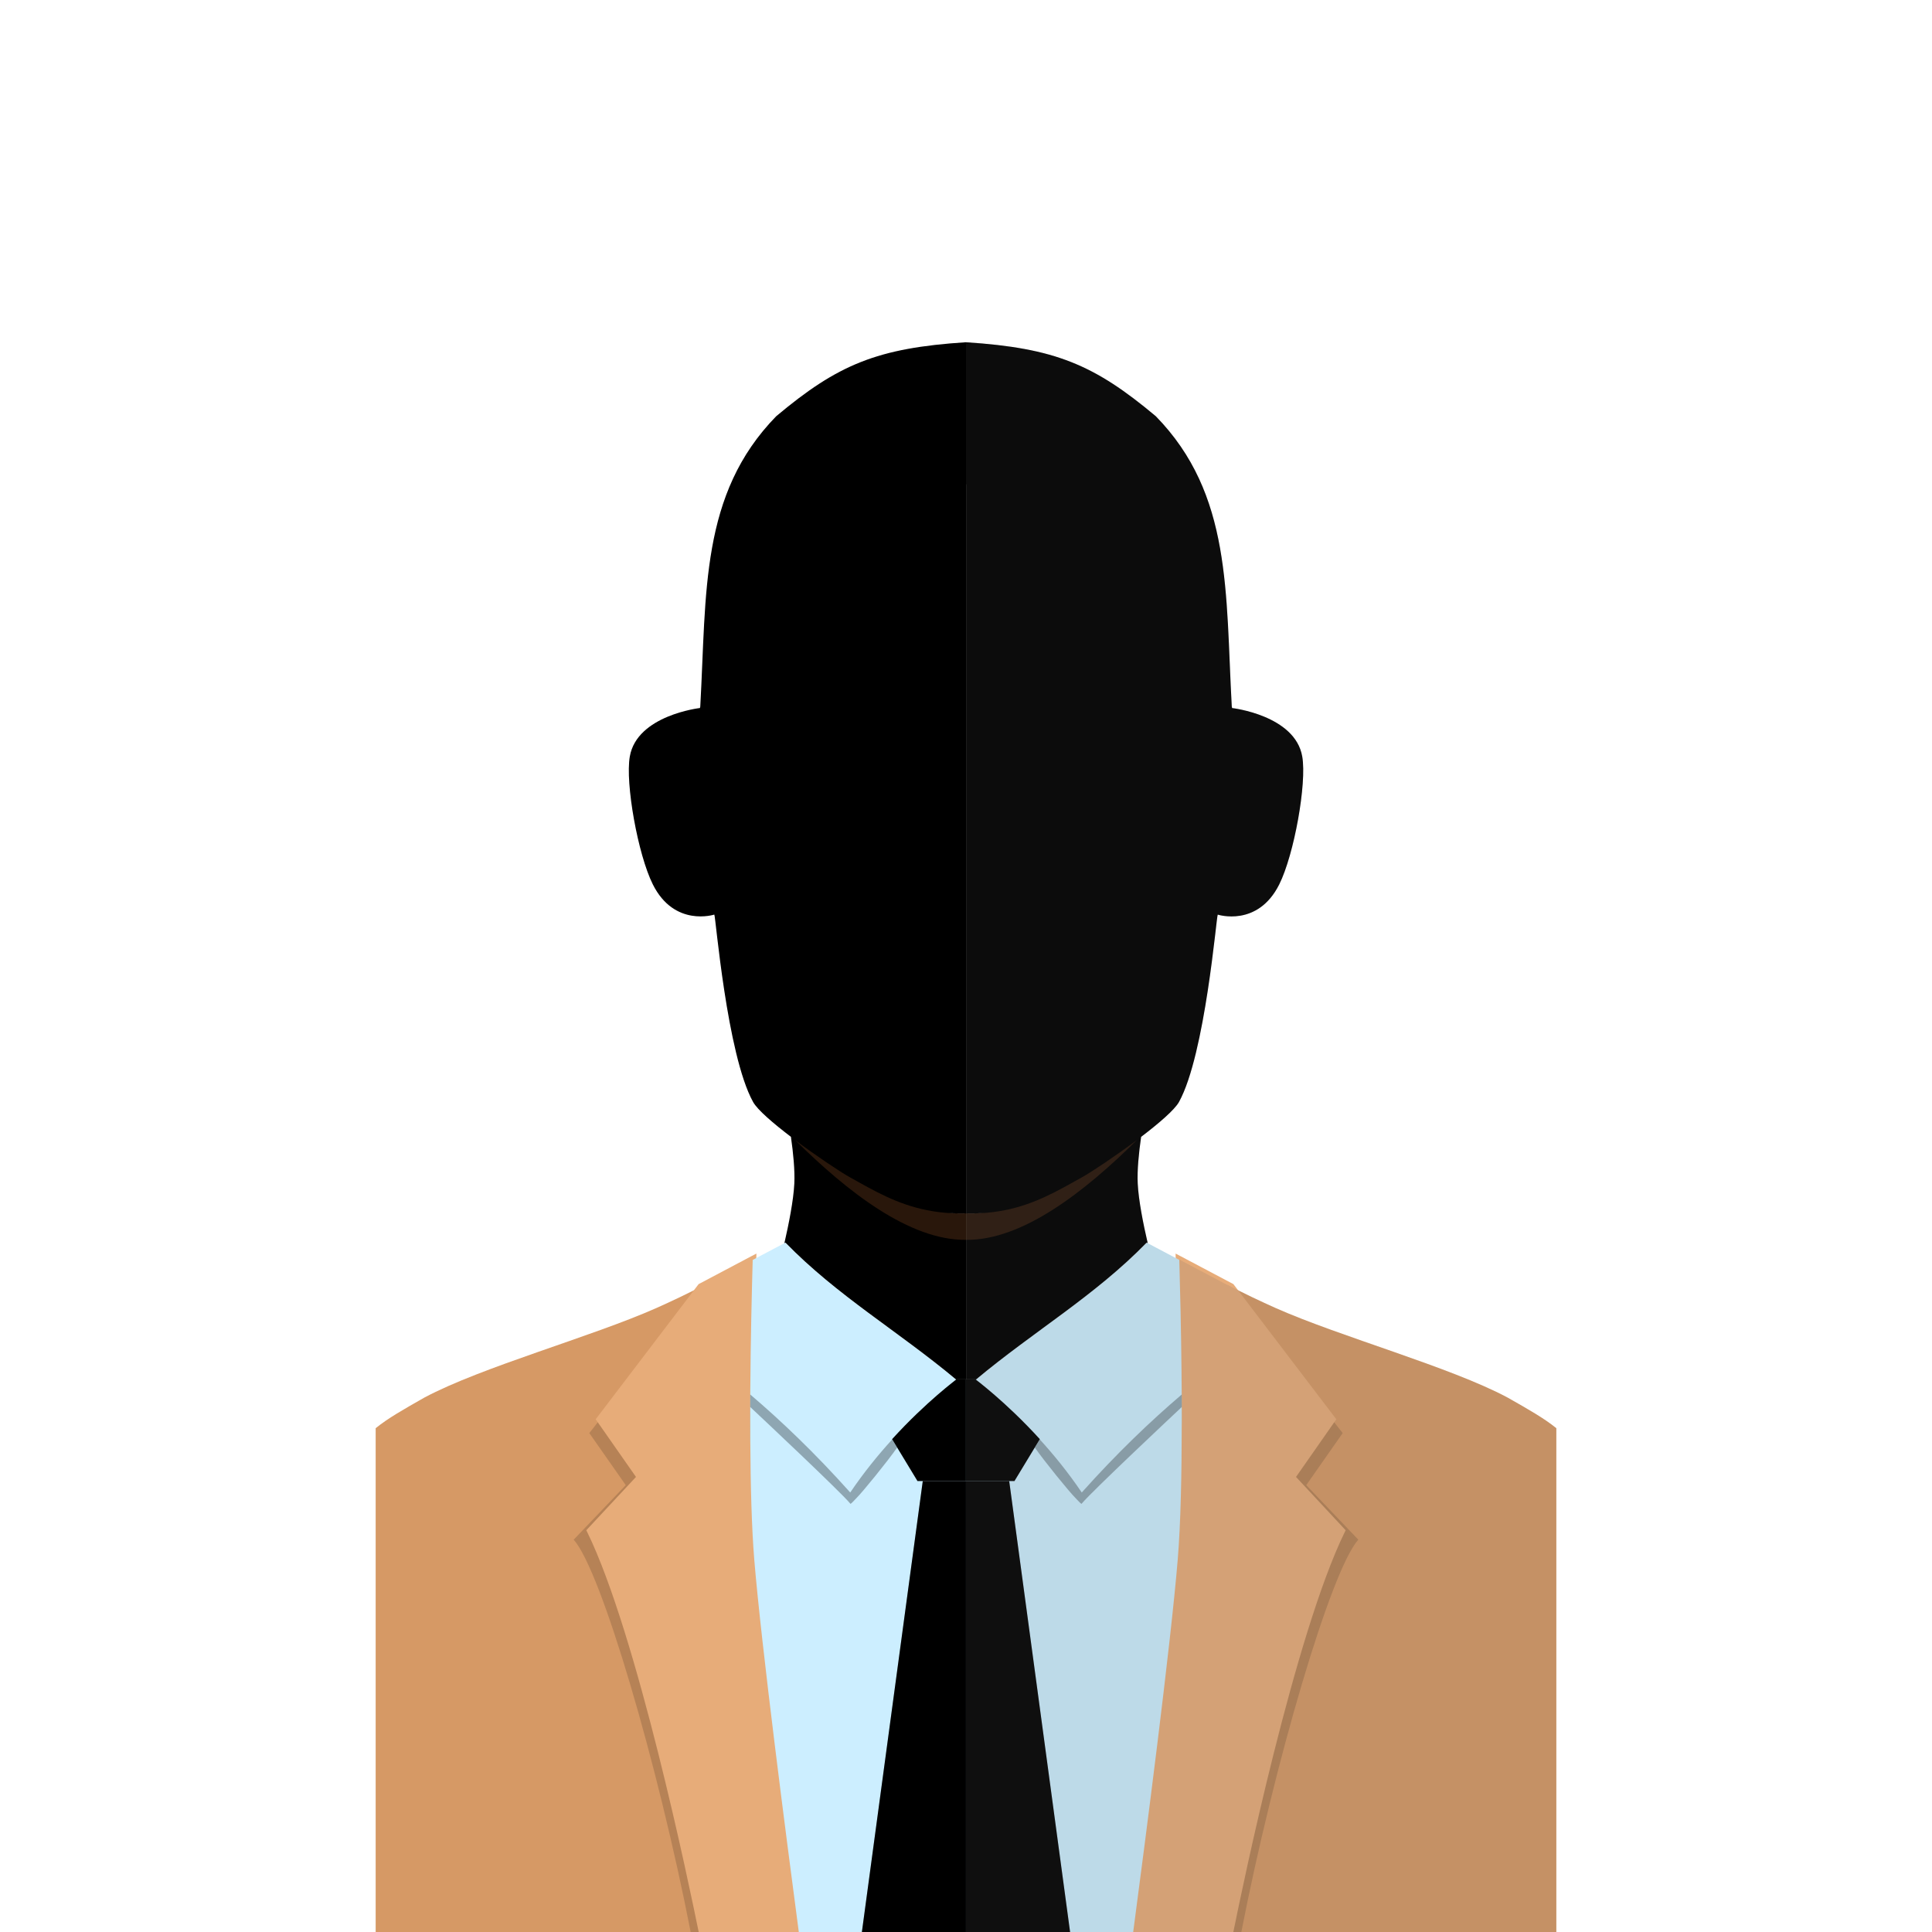
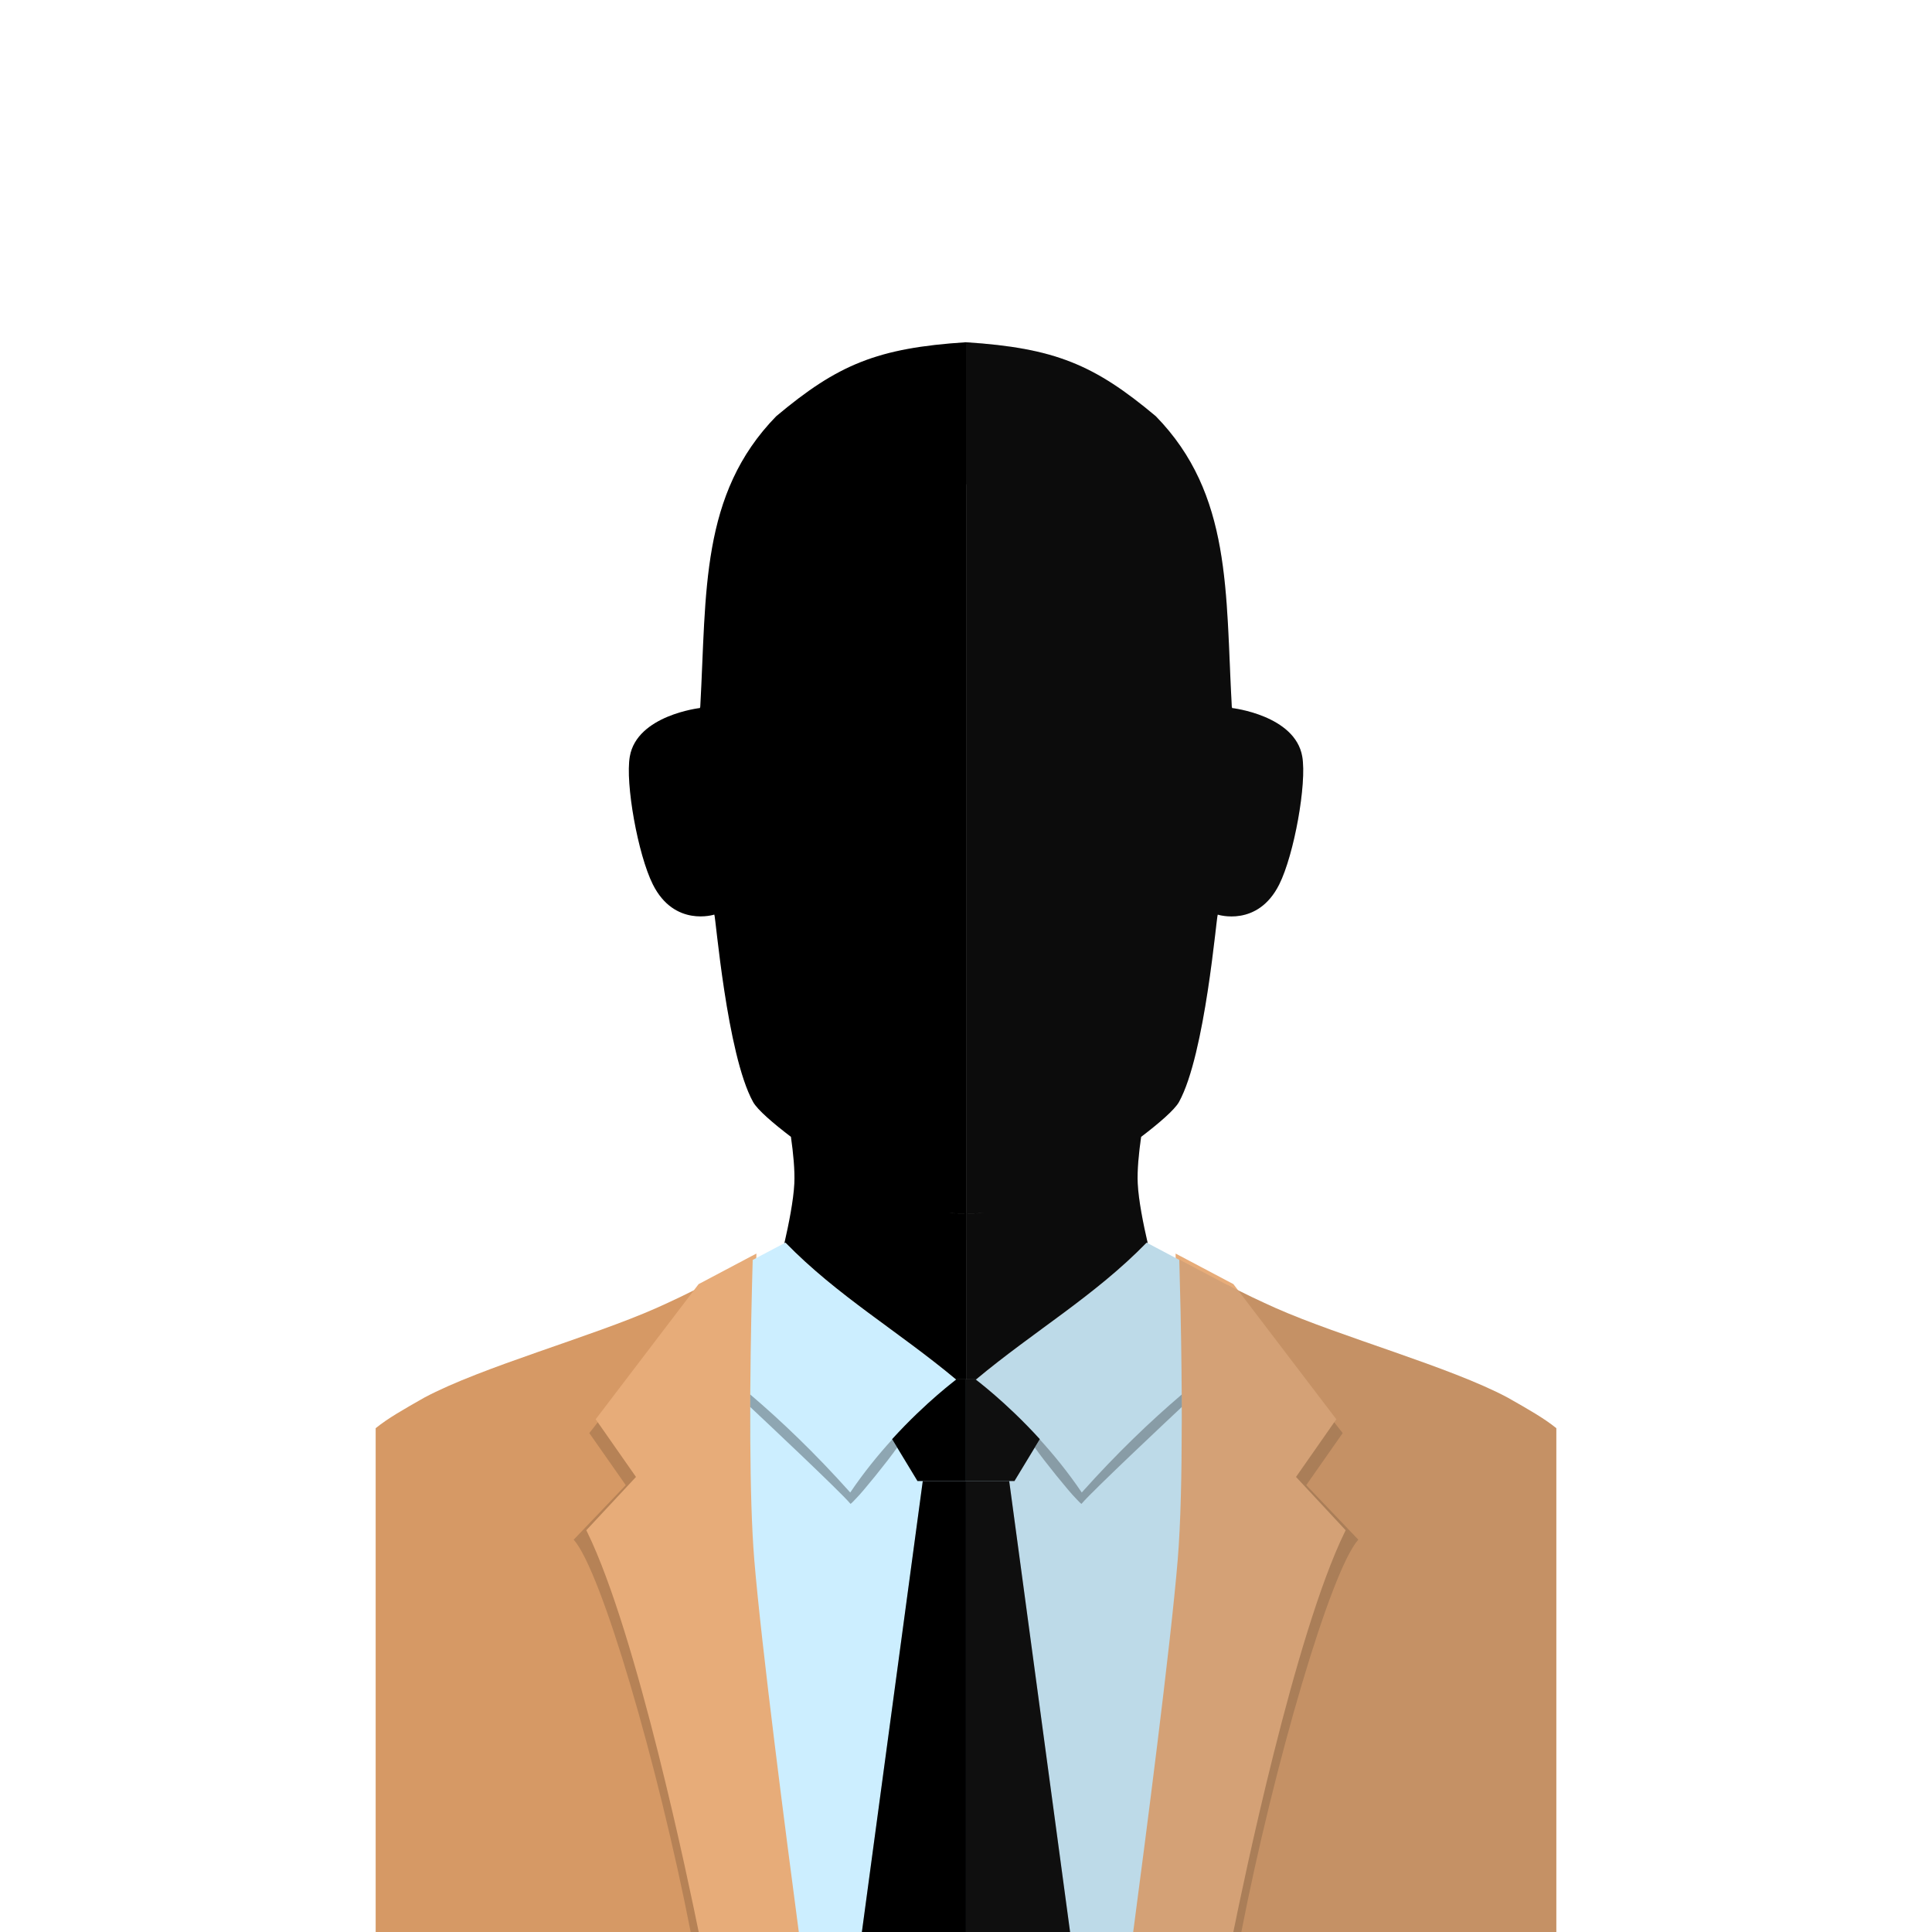
<svg xmlns="http://www.w3.org/2000/svg" height="500px" width="500px" viewBox="0 0 44 72" id="body-svg">
  <defs />
  <g id="Body" style="display: inline">
    <path id="Suit" d="M 12.275 47.871 C 11.685 48.184 10.975 48.518 10.467 48.744 C 8.058 49.815 3.955 50.94 1.816 52.083 C 1.054 52.516 0.459 52.852 0 53.225 L 0 72 L 12.173 72 C 11.822 70.262 9.874 60.867 8.009 57.051 L 9.871 55.051 L 8.515 52.895 L 12.275 47.871 z M 31.725 47.871 L 35.485 52.895 L 34.129 55.051 L 35.991 57.051 C 34.126 60.867 32.178 70.262 31.826 72 L 44 72 L 44 53.225 C 43.541 52.852 42.946 52.516 42.183 52.083 C 40.045 50.94 35.942 49.815 33.533 48.744 C 33.025 48.518 32.315 48.184 31.725 47.871 z " style="fill-rule: evenodd; fill: rgb(214, 153, 101)" />
    <path id="LapelShadow" d="M 8.362 52.896 L 7.962 53.407 L 9.32 55.347 L 7.38 57.379 C 8.412 58.533 10.529 65.793 11.739 72 L 12.173 72 C 11.822 70.263 9.874 60.868 8.009 57.052 L 9.871 55.052 L 8.362 52.896 z M 35.638 52.896 L 34.129 55.052 L 35.991 57.052 C 34.126 60.868 32.178 70.263 31.826 72 L 32.261 72 C 33.471 65.793 35.588 58.533 36.62 57.379 L 34.68 55.347 L 36.038 53.407 L 35.638 52.896 z " style="fill: rgb(0, 0, 0); fill-rule: evenodd; fill-opacity: 0.15" />
    <path id="Lapel" d="M 14.189 46.717 L 13.988 46.822 C 13.68 46.986 12.807 47.447 12.061 47.842 L 12.035 47.855 L 8.199 52.892 L 9.701 55.041 L 7.85 57.028 L 7.89 57.109 C 8.812 58.995 9.768 62.299 10.531 65.338 C 11.289 68.357 11.858 71.113 12.038 72 L 15.903 72 L 15.9 71.982 C 15.44 68.508 14.503 61.293 14.242 58.119 C 13.996 55.124 14.103 49.784 14.184 46.943 L 14.189 46.717 z M 29.811 46.717 L 29.816 46.943 C 29.897 49.784 30.004 55.124 29.758 58.119 C 29.497 61.293 28.56 68.508 28.1 71.982 L 28.097 72 L 31.963 72 C 32.143 71.113 32.711 68.357 33.469 65.338 C 34.232 62.299 35.188 58.995 36.109 57.109 L 36.149 57.028 L 34.299 55.041 L 35.801 52.892 L 31.965 47.855 L 31.94 47.842 C 31.193 47.447 30.32 46.986 30.012 46.822 L 29.811 46.717 z " style="fill-rule: evenodd; fill: rgb(231, 172, 121)" />
    <path id="Shirt" d="M 15.27 46.309 C 15.202 46.344 14.329 46.807 14.051 46.954 C 14.015 48.217 13.975 49.912 13.962 51.753 L 13.961 51.752 C 13.956 52.414 13.956 53.084 13.96 53.745 L 13.962 53.748 C 13.972 55.374 14.012 56.935 14.11 58.13 C 14.372 61.314 15.309 68.525 15.769 72 L 18.12 72 L 21.999 72 L 21.999 55.421 L 22.001 55.421 L 22.001 72 L 25.88 72 L 28.231 72 C 28.691 68.525 29.628 61.314 29.89 58.13 C 30.002 56.769 30.039 54.934 30.04 53.068 L 30.043 53.064 C 30.043 52.699 30.042 52.333 30.04 51.969 C 30.039 51.95 30.039 51.932 30.039 51.913 C 30.038 51.796 30.037 51.68 30.036 51.564 C 30.036 51.461 30.035 51.357 30.034 51.255 C 30.034 51.23 30.034 51.205 30.033 51.18 L 30.033 51.18 C 30.017 49.562 29.981 48.085 29.949 46.954 C 29.671 46.807 28.798 46.344 28.73 46.309 C 26.791 48.299 24.539 49.6 22.369 51.412 C 22.369 51.412 22.362 51.407 22.362 51.407 L 22.001 51.407 L 22.001 51.674 L 21.999 51.674 L 21.999 51.407 L 21.637 51.407 C 21.638 51.407 21.631 51.412 21.631 51.412 C 19.461 49.6 17.209 48.299 15.27 46.309 z M 14.838 52.743 C 14.988 52.879 15.139 53.018 15.292 53.162 C 15.445 53.306 15.599 53.453 15.755 53.605 C 15.911 53.757 16.068 53.912 16.227 54.072 C 16.385 54.231 16.545 54.395 16.706 54.563 C 16.867 54.73 17.029 54.902 17.193 55.079 C 17.356 55.255 17.52 55.436 17.686 55.621 C 17.52 55.436 17.356 55.255 17.193 55.079 C 17.029 54.902 16.867 54.73 16.706 54.563 C 16.545 54.395 16.385 54.231 16.227 54.072 C 16.068 53.912 15.911 53.757 15.755 53.605 C 15.599 53.453 15.445 53.306 15.292 53.162 C 15.139 53.018 14.988 52.879 14.838 52.743 z M 29.162 52.743 C 29.012 52.879 28.861 53.018 28.708 53.162 C 28.555 53.306 28.401 53.453 28.245 53.605 C 28.089 53.757 27.931 53.912 27.773 54.072 C 27.614 54.231 27.455 54.395 27.294 54.563 C 27.133 54.73 26.97 54.902 26.807 55.079 C 26.644 55.255 26.48 55.436 26.314 55.621 C 26.254 55.532 26.193 55.444 26.132 55.358 C 26.193 55.444 26.254 55.532 26.314 55.621 C 26.48 55.436 26.644 55.255 26.807 55.079 C 26.97 54.902 27.133 54.73 27.294 54.563 C 27.455 54.395 27.614 54.231 27.773 54.072 C 27.931 53.912 28.089 53.757 28.245 53.605 C 28.401 53.453 28.555 53.306 28.708 53.162 C 28.861 53.018 29.012 52.879 29.162 52.743 z M 19.252 53.641 C 19.123 53.783 18.991 53.931 18.86 54.085 C 18.794 54.162 18.728 54.24 18.662 54.32 C 18.596 54.4 18.53 54.481 18.465 54.564 C 18.407 54.636 18.35 54.709 18.293 54.783 C 18.35 54.709 18.407 54.636 18.465 54.564 C 18.53 54.482 18.596 54.4 18.662 54.32 C 18.728 54.241 18.794 54.162 18.86 54.085 C 18.992 53.931 19.123 53.783 19.252 53.641 z M 25.394 54.389 C 25.431 54.434 25.467 54.479 25.503 54.524 C 25.467 54.479 25.431 54.434 25.394 54.389 z M 25.575 54.613 C 25.613 54.661 25.65 54.71 25.688 54.758 C 25.651 54.71 25.613 54.661 25.575 54.613 z M 18.24 54.852 C 18.197 54.907 18.155 54.964 18.113 55.02 C 18.155 54.964 18.197 54.908 18.24 54.852 z M 25.769 54.863 C 25.814 54.923 25.859 54.983 25.904 55.043 C 25.859 54.983 25.814 54.923 25.769 54.863 z M 25.935 55.084 C 25.988 55.157 26.042 55.231 26.095 55.305 C 26.042 55.231 25.988 55.157 25.935 55.084 z M 18.056 55.097 C 18.011 55.158 17.966 55.221 17.921 55.283 C 17.966 55.221 18.011 55.158 18.056 55.097 z " style="fill-rule: evenodd; fill: rgb(204, 238, 255)" />
    <path id="CollarShadow" d="M 30.032 51.18 C 30.034 51.424 30.037 51.664 30.039 51.913 C 30.037 51.668 30.036 51.422 30.033 51.18 L 30.032 51.18 z M 21.999 51.674 L 21.999 55.195 L 21.999 55.421 L 22.001 55.421 L 22.001 55.195 L 22.001 51.674 L 21.999 51.674 z M 13.961 51.752 C 13.956 52.414 13.956 53.084 13.96 53.745 L 13.962 53.748 C 13.96 53.313 13.959 52.874 13.96 52.436 C 14.382 52.831 17.292 55.566 17.678 56.024 L 17.697 56.046 C 17.757 56.006 17.82 55.927 17.916 55.831 C 18.159 55.588 19.068 54.471 19.436 53.945 L 20.193 55.195 L 19.252 53.641 C 18.734 54.209 18.191 54.873 17.686 55.621 C 16.363 54.141 15.103 52.943 13.96 51.969 C 13.961 51.895 13.962 51.826 13.962 51.753 L 13.961 51.752 z M 30.04 51.969 C 28.897 52.943 27.637 54.141 26.314 55.621 C 25.807 54.871 25.265 54.208 24.748 53.641 L 24.564 53.945 C 24.932 54.471 25.841 55.588 26.084 55.831 C 26.18 55.927 26.243 56.006 26.303 56.046 L 26.322 56.024 C 26.708 55.566 29.618 52.831 30.04 52.436 C 30.04 52.646 30.04 52.857 30.04 53.068 L 30.043 53.064 C 30.043 52.699 30.042 52.333 30.04 51.969 z " style="fill: rgb(0, 0, 0); fill-rule: evenodd; fill-opacity: 0.304" />
    <g id="TieGroup" style="display: inline">
      <path id="Tie" d="M 20.389,55.195 18.12,72 h 3.879 V 55.195 Z m 1.611,0 V 72 h 3.879 L 23.61,55.195 Z" style="fill-rule: evenodd" />
      <path id="TieKnot" d="m 21.637,51.407 c 0.023,-0.007 -1.103,0.811 -2.391,2.226 l 0.946,1.562 h 1.806 v -3.788 z m 0.363,0 v 3.788 h 1.806 l 0.946,-1.562 c -1.288,-1.415 -2.413,-2.233 -2.391,-2.226 z" style="fill-rule: evenodd" />
      <path id="TieTint" d="M 20.389,55.195 18.12,72 h 3.879 V 55.195 Z m 1.611,0 V 72 h 3.879 L 23.61,55.195 Z" style="fill: rgb(0, 0, 0); fill-opacity: 0.15; fill-rule: evenodd" />
    </g>
    <g id="BowtieGroup" style="display: none">
      <path d="m 15.995,50.022 c -0.056,6.37e-4 -0.101,0.006 -0.136,0.015 -0.968,0.265 -0.773,2.923 -0.699,3.83 0.074,0.907 0.552,3.091 0.846,3.427 0.294,0.336 3.127,-1.042 3.826,-1.68 0.319,-0.292 0.653,-0.66 0.922,-0.975 3.6e-4,3.26e-4 7.05e-4,7.4e-4 0.001,10e-4 0.058,0.053 0.315,0.286 0.513,0.335 0.085,0.021 0.357,0.034 0.732,0.04 0.375,-0.006 0.647,-0.018 0.732,-0.04 0.198,-0.05 0.455,-0.283 0.513,-0.335 3.28e-4,-2.93e-4 6.73e-4,-7.07e-4 0.001,-10e-4 0.269,0.315 0.603,0.683 0.922,0.975 0.699,0.638 3.531,2.016 3.826,1.68 0.294,-0.336 0.773,-2.52 0.846,-3.427 0.074,-0.907 0.268,-3.565 -0.699,-3.83 -0.034,-0.009 -0.079,-0.015 -0.136,-0.015 -0.499,-0.006 -1.883,0.379 -4.589,1.935 -0.375,-0.302 -0.782,-0.596 -1.416,-0.596 -0.634,0 -1.041,0.294 -1.416,0.596 -2.706,-1.556 -4.09,-1.94 -4.589,-1.935 z" id="Bowtie" style="fill-rule: evenodd" />
      <path d="m 20.579,51.961 c -0.336,0.269 -0.285,1.579 -0.151,2.049 0.068,0.239 0.16,0.48 0.327,0.631 0.058,0.053 0.315,0.286 0.513,0.335 0.085,0.021 0.357,0.034 0.732,0.04 0.375,-0.006 0.647,-0.018 0.732,-0.04 0.198,-0.05 0.455,-0.283 0.513,-0.335 0.167,-0.151 0.259,-0.392 0.327,-0.631 0.134,-0.47 0.185,-1.781 -0.151,-2.049 -0.377,-0.303 -0.784,-0.6 -1.421,-0.6 -0.637,0 -1.044,0.296 -1.421,0.6 z m -3.483,1.139 c -0.09,0.002 -0.145,0.029 -0.162,0.096 -0.46,1.789 1.983,0.496 2.755,0.647 0.178,0.035 0.365,0.049 0.548,0.05 -0.041,-0.212 -0.092,-0.309 -0.095,-0.592 -1.598,0.261 -2.656,-0.209 -3.046,-0.202 z m 9.785,0 c -0.408,0.01 -1.456,0.458 -3.023,0.202 -0.003,0.282 -0.054,0.38 -0.095,0.592 0.183,-0.002 0.371,-0.015 0.548,-0.05 0.773,-0.151 3.215,1.142 2.755,-0.647 -0.019,-0.073 -0.082,-0.099 -0.186,-0.096 z" id="BowtieShadow" style="fill: rgb(0, 0, 0); fill-opacity: 0.13; fill-rule: evenodd" />
    </g>
    <path id="Head" d="m 22,12.754 c -3.311,0.214 -4.781,0.835 -7.072,2.757 -2.841,2.911 -2.594,6.565 -2.831,10.823 -10e-4,0.004 -0.013,0.052 -0.013,0.052 0,0 -2.345,0.267 -2.613,1.807 -0.174,0.998 0.301,3.652 0.858,4.766 0.804,1.607 2.291,1.125 2.291,1.125 0.048,0.028 0.463,5.204 1.444,6.981 0.161,0.293 0.749,0.797 1.412,1.302 0.086,0.602 0.15,1.25 0.126,1.741 -0.031,0.626 -0.206,1.506 -0.37,2.221 0.004,-0.002 0.037,-0.02 0.039,-0.021 1.94,1.99 4.191,3.291 6.362,5.104 0.004,-0.004 0.007,-0.006 0.006,-0.006 h 0.362 v -6.188 c -0.118,0.003 -0.232,0.003 -0.345,5.17e-4 0.112,0.003 0.227,0.003 0.345,-5.17e-4 v -27.168 c 3.6e-4,-2e-5 7.14e-4,2.2e-5 10e-4,0 3.2e-4,2.2e-5 6.73e-4,-2e-5 0.001,0 v 27.168 c 0.118,0.003 0.232,0.003 0.345,5.17e-4 -0.112,0.003 -0.227,0.003 -0.345,-5.17e-4 v 6.188 h 0.362 c -0.001,-3e-4 0.001,0.002 0.006,0.006 2.171,-1.812 4.422,-3.113 6.362,-5.104 0.002,0.001 0.035,0.019 0.039,0.021 C 28.606,45.615 28.431,44.735 28.4,44.109 c -0.025,-0.492 0.04,-1.139 0.126,-1.741 0.662,-0.504 1.25,-1.009 1.412,-1.302 0.981,-1.778 1.396,-6.953 1.444,-6.981 0,0 1.487,0.482 2.291,-1.125 0.557,-1.114 1.032,-3.768 0.858,-4.766 -0.268,-1.54 -2.613,-1.807 -2.613,-1.807 0,0 -0.012,-0.047 -0.013,-0.052 -0.237,-4.258 0.01,-7.912 -2.831,-10.823 -2.292,-1.922 -3.761,-2.543 -7.072,-2.757 z m -6.464,29.66 c 0.069,0.052 0.139,0.105 0.209,0.157 -0.07,-0.052 -0.14,-0.104 -0.209,-0.157 z m 0.265,0.198 c 0.167,0.123 0.334,0.242 0.498,0.358 -0.164,-0.116 -0.331,-0.235 -0.498,-0.358 z m 12.397,0 c -0.171,0.126 -0.341,0.248 -0.508,0.366 0.167,-0.118 0.338,-0.24 0.508,-0.366 z m -0.585,0.42 c -0.155,0.108 -0.303,0.21 -0.443,0.305 0.141,-0.095 0.289,-0.196 0.443,-0.305 z m -11.213,0.01 c 0.156,0.109 0.307,0.213 0.449,0.308 -0.142,-0.096 -0.292,-0.198 -0.449,-0.308 z m 0.535,0.366 c 0.147,0.098 0.285,0.188 0.402,0.262 -0.117,-0.074 -0.253,-0.163 -0.402,-0.262 z m 10.112,0.011 c -0.146,0.097 -0.278,0.183 -0.394,0.256 0.113,-0.072 0.251,-0.161 0.394,-0.256 z m -9.654,0.286 c 0.046,0.029 0.092,0.058 0.131,0.081 0.053,0.032 0.098,0.059 0.136,0.08 -0.038,-0.021 -0.084,-0.048 -0.136,-0.08 -0.039,-0.023 -0.086,-0.053 -0.131,-0.081 z m 9.076,0.084 c -0.05,0.03 -0.095,0.056 -0.131,0.076 0.036,-0.02 0.081,-0.046 0.131,-0.076 z M 18.13,44.126 c 0.128,0.071 0.258,0.141 0.389,0.21 -0.131,-0.069 -0.26,-0.139 -0.389,-0.21 z m 7.74,0 c -0.128,0.071 -0.257,0.141 -0.389,0.21 0.131,-0.069 0.261,-0.139 0.389,-0.21 z m -4.775,1.056 c 0.042,0.004 0.084,0.009 0.127,0.013 -0.043,-0.004 -0.085,-0.008 -0.127,-0.013 z m 1.81,0 c -0.042,0.005 -0.084,0.009 -0.127,0.013 0.043,-0.004 0.085,-0.008 0.127,-0.013 z m -1.572,0.022 c 0.097,0.007 0.196,0.012 0.298,0.015 -0.052,-0.001 -0.103,-0.003 -0.154,-0.006 -0.003,-1.57e-4 -0.006,-3.56e-4 -0.009,-5.17e-4 -0.045,-0.002 -0.09,-0.005 -0.134,-0.009 z m 1.334,0 c -0.044,0.003 -0.089,0.006 -0.134,0.009 -0.003,1.61e-4 -0.006,3.6e-4 -0.009,5.17e-4 -0.05,0.003 -0.101,0.004 -0.153,0.006 0.101,-0.003 0.199,-0.008 0.296,-0.015 z" style="fill-rule: evenodd" />
-     <path id="NeckShadow" d="m 15.625,42.48 c 1.954,1.935 4.277,3.751 6.375,3.725 2.099,0.026 4.422,-1.79 6.375,-3.725 -0.818,0.613 -1.706,1.201 -2.032,1.382 -0.001,7e-4 -0.003,0.002 -0.004,0.003 h -5.17e-4 c -0.175,0.097 -0.35,0.196 -0.528,0.294 -0.059,0.033 -0.119,0.065 -0.178,0.097 -0.866,0.468 -1.805,0.892 -3.1,0.957 -3.2e-4,1.8e-5 -6.93e-4,-1.7e-5 -0.001,0 -10e-4,4.3e-5 -0.002,-4.2e-5 -0.003,0 -0.002,1.28e-4 -0.005,4.04e-4 -0.007,5.17e-4 -0.048,0.002 -0.097,0.004 -0.146,0.006 -0.018,4.6e-4 -0.037,6.82e-4 -0.055,10e-4 -0.031,5.63e-4 -0.063,8.64e-4 -0.095,0.001 -0.027,1.52e-4 -0.054,1.52e-4 -0.081,0 -0.048,-3e-4 -0.097,-7.67e-4 -0.146,-0.002 h -5.16e-4 -5.17e-4 c -0.049,0.001 -0.098,0.002 -0.146,0.002 -0.027,1.52e-4 -0.054,1.52e-4 -0.081,0 -0.032,-1.69e-4 -0.063,-4.7e-4 -0.095,-0.001 -0.018,-3.52e-4 -0.037,-5.74e-4 -0.055,-10e-4 -0.049,-0.001 -0.098,-0.003 -0.146,-0.006 -0.002,-1.13e-4 -0.005,-3.89e-4 -0.007,-5.17e-4 -8.5e-4,-4.2e-5 -0.002,4.3e-5 -0.003,0 -3.4e-4,-1.7e-5 -7.13e-4,1.8e-5 -0.001,0 -1.295,-0.065 -2.234,-0.489 -3.1,-0.957 -0.06,-0.032 -0.119,-0.065 -0.178,-0.097 -0.177,-0.098 -0.352,-0.197 -0.528,-0.294 h -5.17e-4 c -9.99e-4,-6.7e-4 -0.003,-0.002 -0.004,-0.003 -0.326,-0.181 -1.214,-0.77 -2.032,-1.382 z" style="fill: rgb(160, 90, 44); fill-opacity: 0.261; fill-rule: evenodd" />
+     <path id="NeckShadow" d="m 15.625,42.48 c 1.954,1.935 4.277,3.751 6.375,3.725 2.099,0.026 4.422,-1.79 6.375,-3.725 -0.818,0.613 -1.706,1.201 -2.032,1.382 -0.001,7e-4 -0.003,0.002 -0.004,0.003 h -5.17e-4 c -0.175,0.097 -0.35,0.196 -0.528,0.294 -0.059,0.033 -0.119,0.065 -0.178,0.097 -0.866,0.468 -1.805,0.892 -3.1,0.957 -3.2e-4,1.8e-5 -6.93e-4,-1.7e-5 -0.001,0 -10e-4,4.3e-5 -0.002,-4.2e-5 -0.003,0 -0.002,1.28e-4 -0.005,4.04e-4 -0.007,5.17e-4 -0.048,0.002 -0.097,0.004 -0.146,0.006 -0.018,4.6e-4 -0.037,6.82e-4 -0.055,10e-4 -0.031,5.63e-4 -0.063,8.64e-4 -0.095,0.001 -0.027,1.52e-4 -0.054,1.52e-4 -0.081,0 -0.048,-3e-4 -0.097,-7.67e-4 -0.146,-0.002 h -5.16e-4 -5.17e-4 c -0.049,0.001 -0.098,0.002 -0.146,0.002 -0.027,1.52e-4 -0.054,1.52e-4 -0.081,0 -0.032,-1.69e-4 -0.063,-4.7e-4 -0.095,-0.001 -0.018,-3.52e-4 -0.037,-5.74e-4 -0.055,-10e-4 -0.049,-0.001 -0.098,-0.003 -0.146,-0.006 -0.002,-1.13e-4 -0.005,-3.89e-4 -0.007,-5.17e-4 -8.5e-4,-4.2e-5 -0.002,4.3e-5 -0.003,0 -3.4e-4,-1.7e-5 -7.13e-4,1.8e-5 -0.001,0 -1.295,-0.065 -2.234,-0.489 -3.1,-0.957 -0.06,-0.032 -0.119,-0.065 -0.178,-0.097 -0.177,-0.098 -0.352,-0.197 -0.528,-0.294 h -5.17e-4 c -9.99e-4,-6.7e-4 -0.003,-0.002 -0.004,-0.003 -0.326,-0.181 -1.214,-0.77 -2.032,-1.382 z" style="fill: #000000; fill-opacity: 0.2; fill-rule: evenodd" />
    <path d="m 28.729,46.309 c 0.068,0.036 0.941,0.498 1.219,0.645 0.005,0.186 0.011,0.402 0.016,0.606 -0.005,-0.208 -0.011,-0.433 -0.016,-0.621 0.285,0.151 1.08,0.571 1.784,0.944 l -0.008,-0.011 c 0.59,0.312 1.3,0.646 1.808,0.872 2.409,1.071 6.512,2.197 8.651,3.339 0.762,0.433 1.357,0.77 1.816,1.142 V 72 H 32.26 v 5.16e-4 H 31.826 28.23 V 72 H 25.879 22 v -16.805 -3.788 h 0.362 c -0.001,-3.39e-4 0.001,0.002 0.006,0.006 2.171,-1.812 4.422,-3.113 6.362,-5.104 z" id="RightTint" style="fill: rgb(102, 102, 102); fill-opacity: 0.15; fill-rule: evenodd" />
    <path d="m 22,12.754 v 5.297 c 3.6e-4,2e-5 7.06e-4,-2.1e-5 10e-4,0 v 27.168 h -5.17e-4 -5.16e-4 v 0.986 c 2.76e-4,4e-6 7.23e-4,-5e-6 0.001,0 v 5.202 h 0.362 c -0.001,-3e-4 0.001,0.002 0.006,0.006 2.171,-1.812 4.422,-3.113 6.362,-5.104 0.002,0.001 0.035,0.019 0.039,0.021 -0.164,-0.715 -0.339,-1.594 -0.37,-2.221 -0.025,-0.492 0.04,-1.139 0.126,-1.741 0.662,-0.504 1.25,-1.009 1.412,-1.302 0.981,-1.778 1.396,-6.953 1.444,-6.981 0,0 1.487,0.482 2.291,-1.125 0.557,-1.114 1.032,-3.768 0.858,-4.766 C 34.263,26.653 31.917,26.386 31.917,26.386 c 0,0 -0.012,-0.047 -0.013,-0.051 -0.237,-4.258 0.01,-7.913 -2.831,-10.824 -2.292,-1.922 -3.761,-2.543 -7.072,-2.757 z" id="HeadTint" style="         fill: rgb(102, 102, 102);         fill-opacity: 0.123;         fill-rule: evenodd;       " />
  </g>
</svg>
